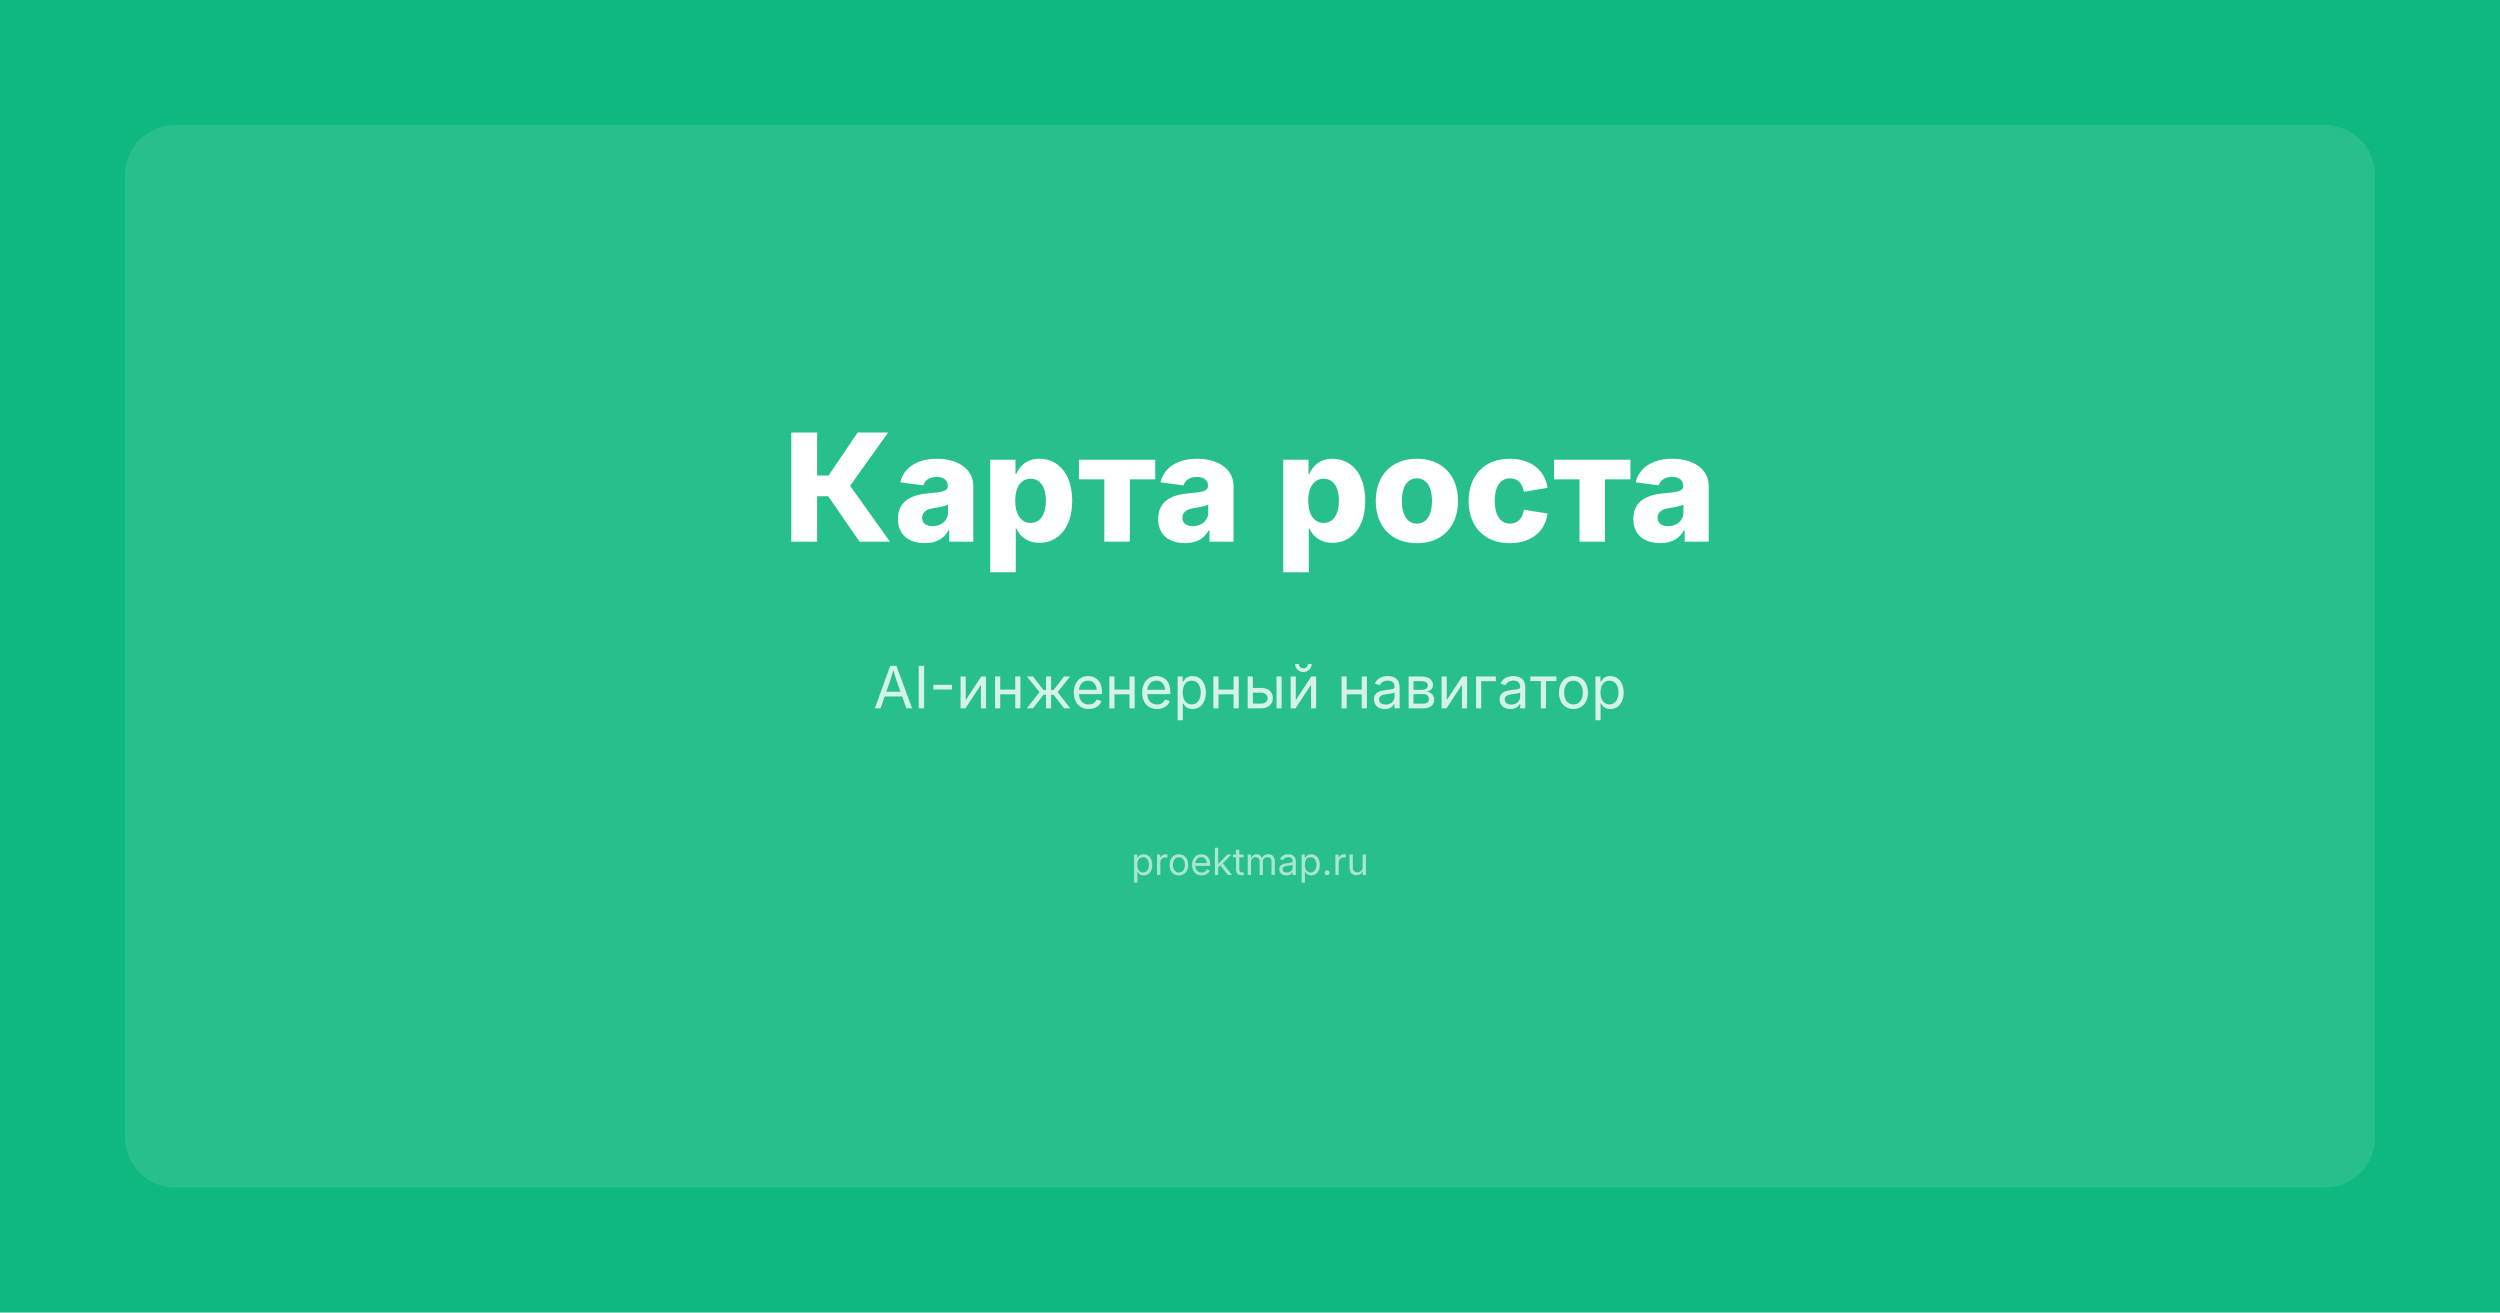
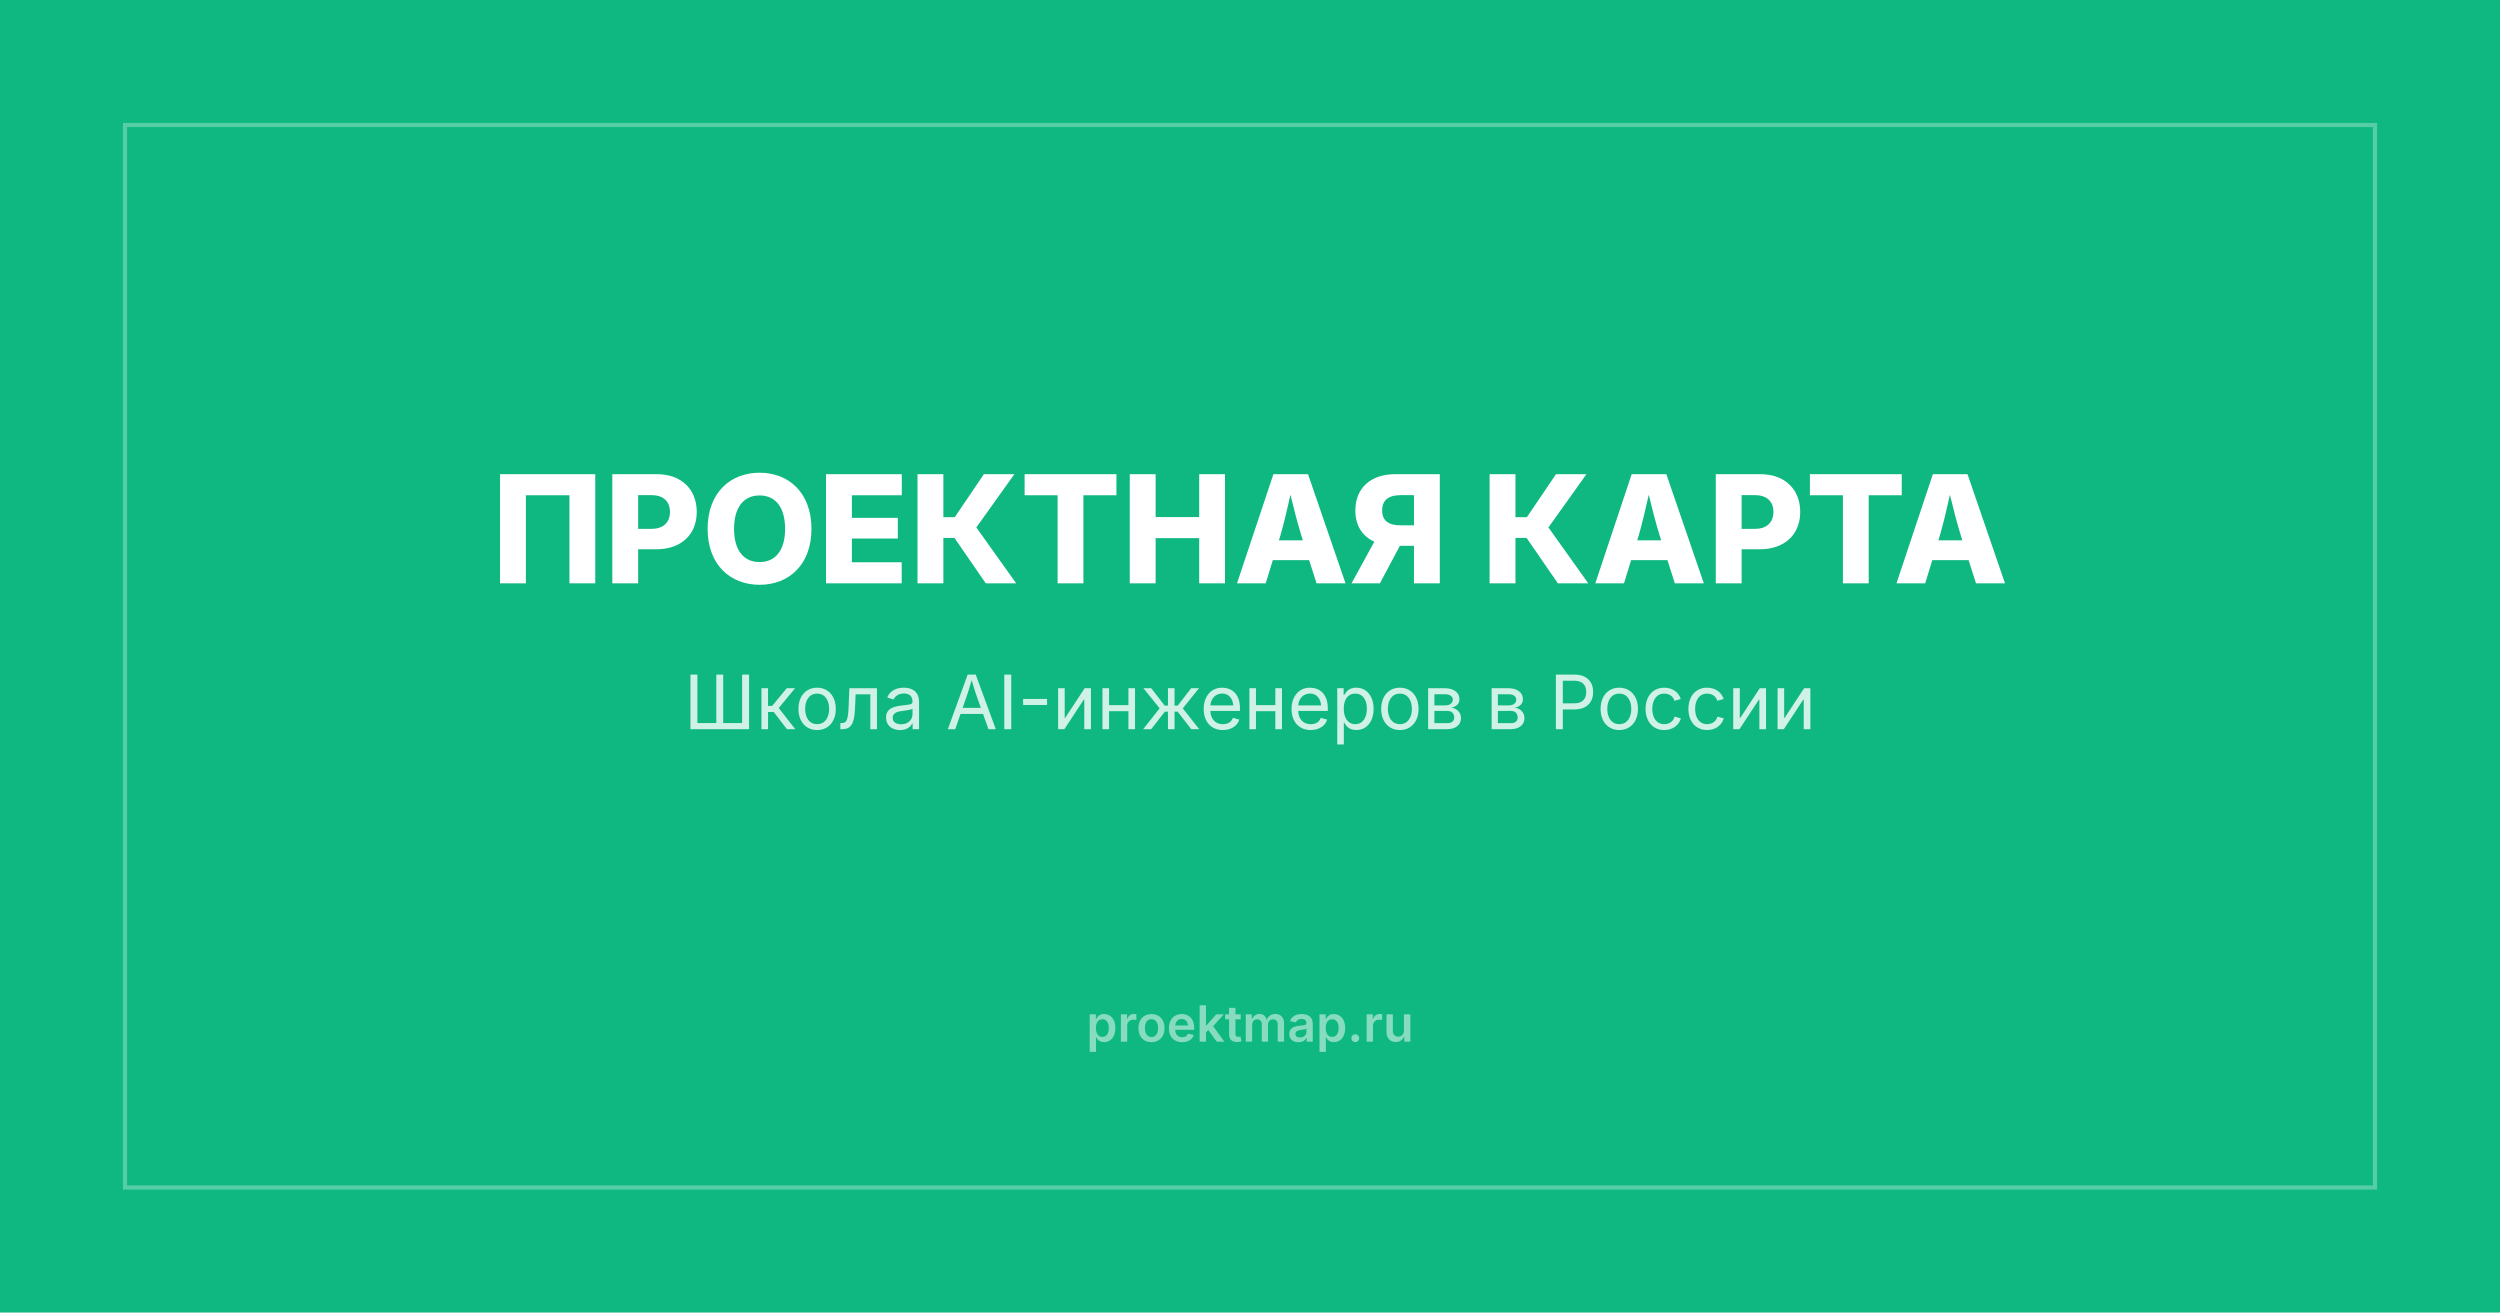
<svg xmlns="http://www.w3.org/2000/svg" width="1200" height="630" viewBox="0 0 1200 630">
  <rect width="1200" height="630" fill="#0fb880" />
-   <rect x="60" y="60" width="1080" height="510" rx="24" fill="rgba(255,255,255,0.1)" />
-   <text x="600" y="260" text-anchor="middle" fill="white" font-family="Inter,sans-serif" font-weight="800" font-size="72">Карта роста</text>
-   <text x="600" y="340" text-anchor="middle" fill="rgba(255,255,255,0.8)" font-family="Inter,sans-serif" font-size="28">AI-инженерный навигатор</text>
-   <text x="600" y="420" text-anchor="middle" fill="rgba(255,255,255,0.6)" font-family="Inter,sans-serif" font-size="18">proektmap.ru</text>
+   <rect x="60" y="60" width="1080" height="510" fill="none" stroke="white" stroke-width="2" opacity="0.3" />
+   <text x="600" y="280" text-anchor="middle" fill="white" font-family="Inter,sans-serif" font-weight="800" font-size="72">ПРОЕКТНАЯ КАРТА</text>
+   <text x="600" y="350" text-anchor="middle" fill="white" font-family="Inter,sans-serif" font-weight="400" font-size="36" opacity="0.8">Школа AI-инженеров в России</text>
+   <text x="600" y="500" text-anchor="middle" fill="white" font-family="Inter,sans-serif" font-weight="600" font-size="24" opacity="0.5">proektmap.ru</text>
</svg>
